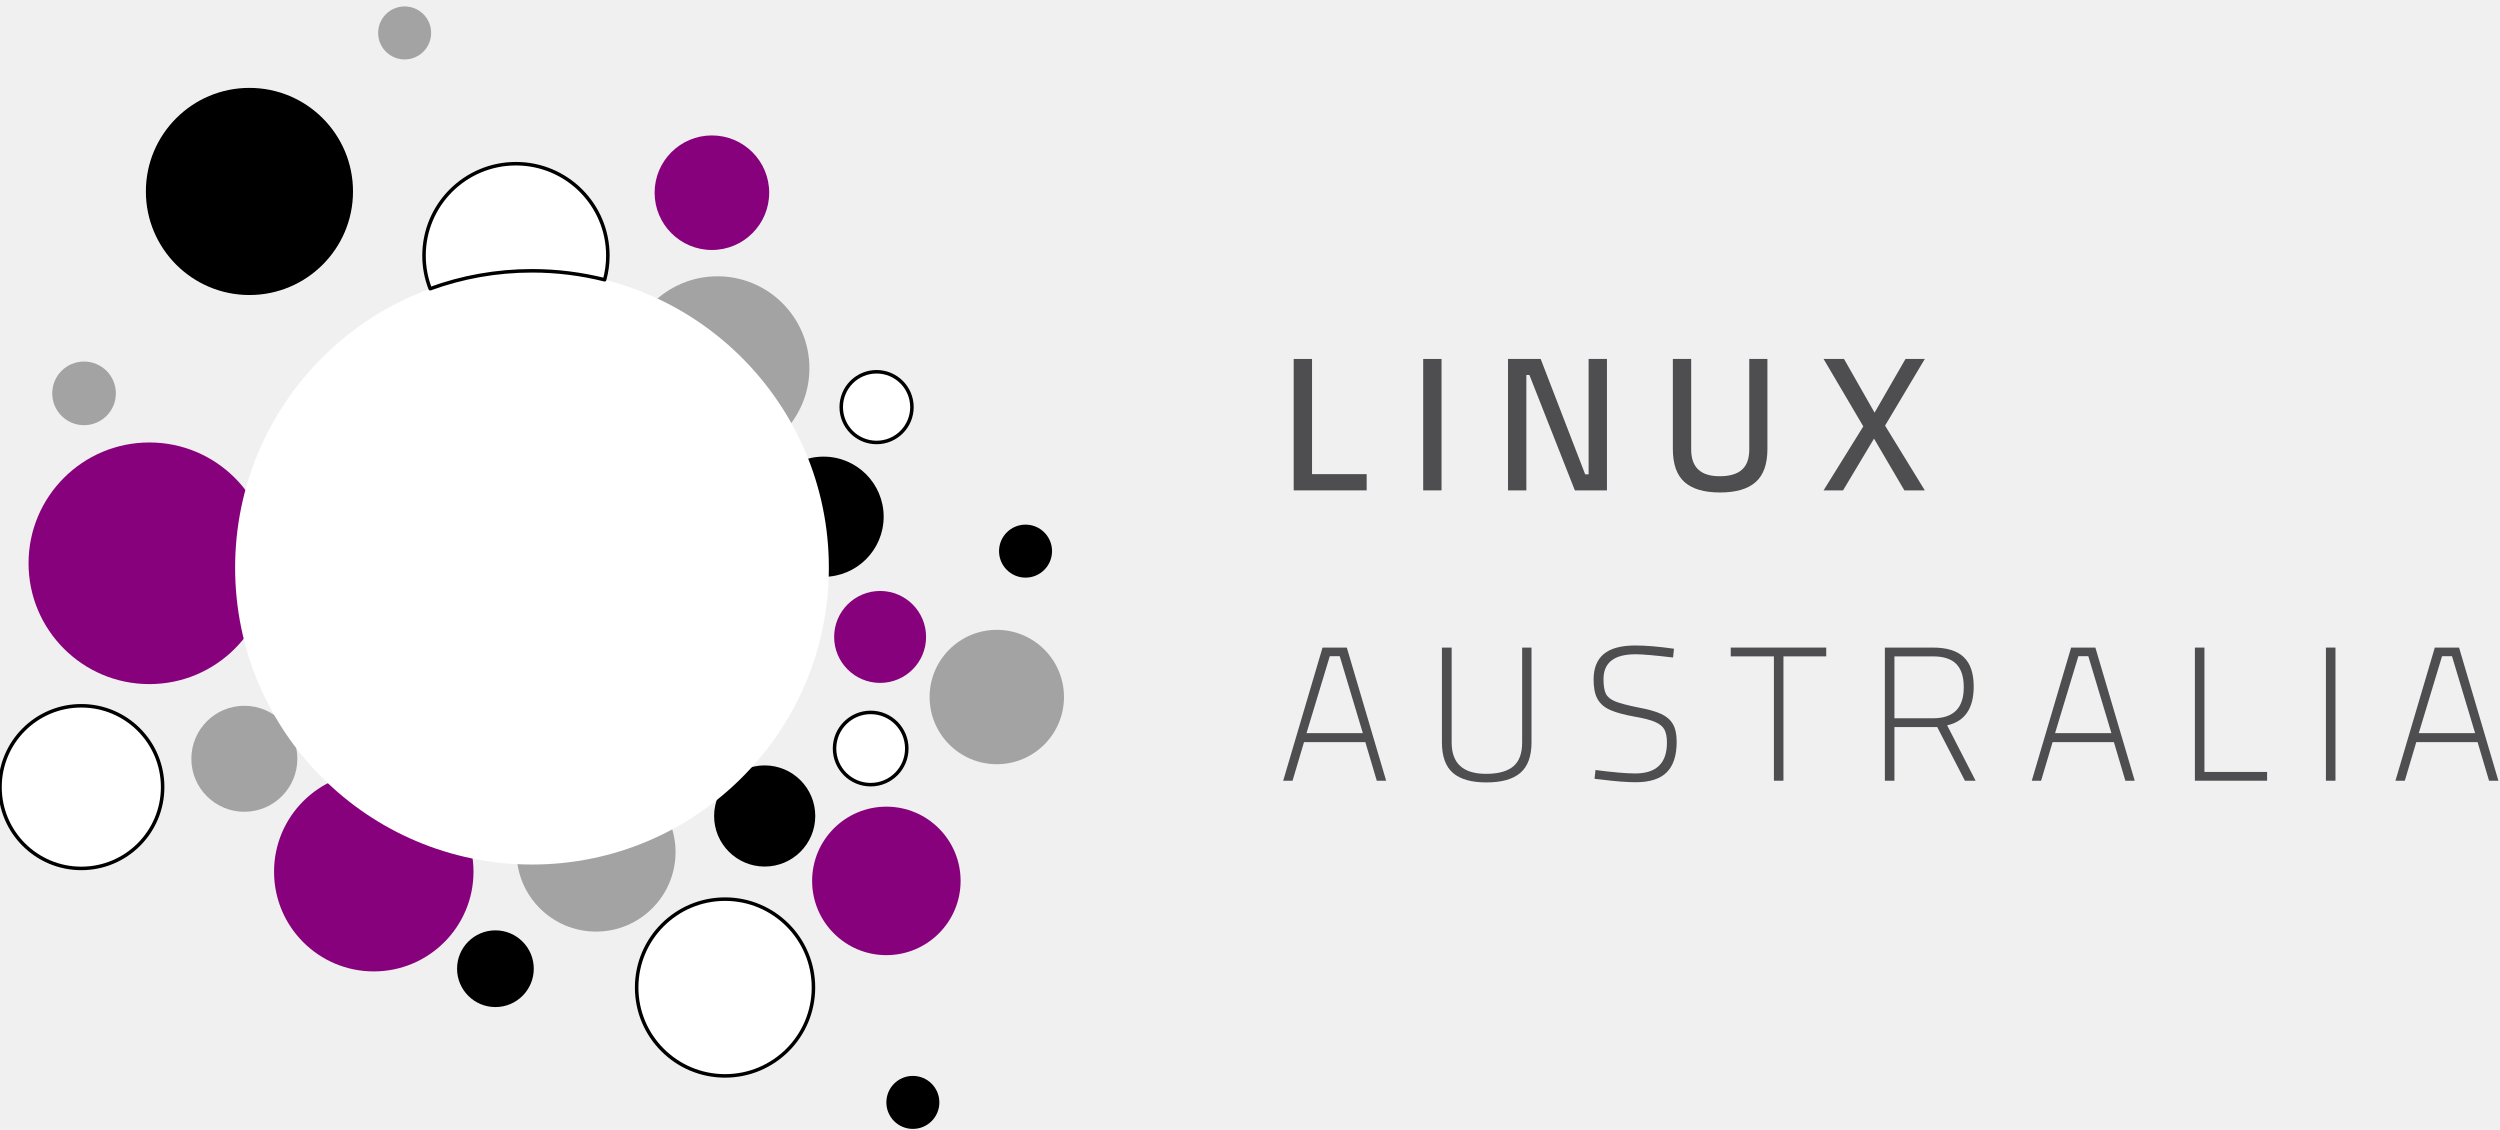
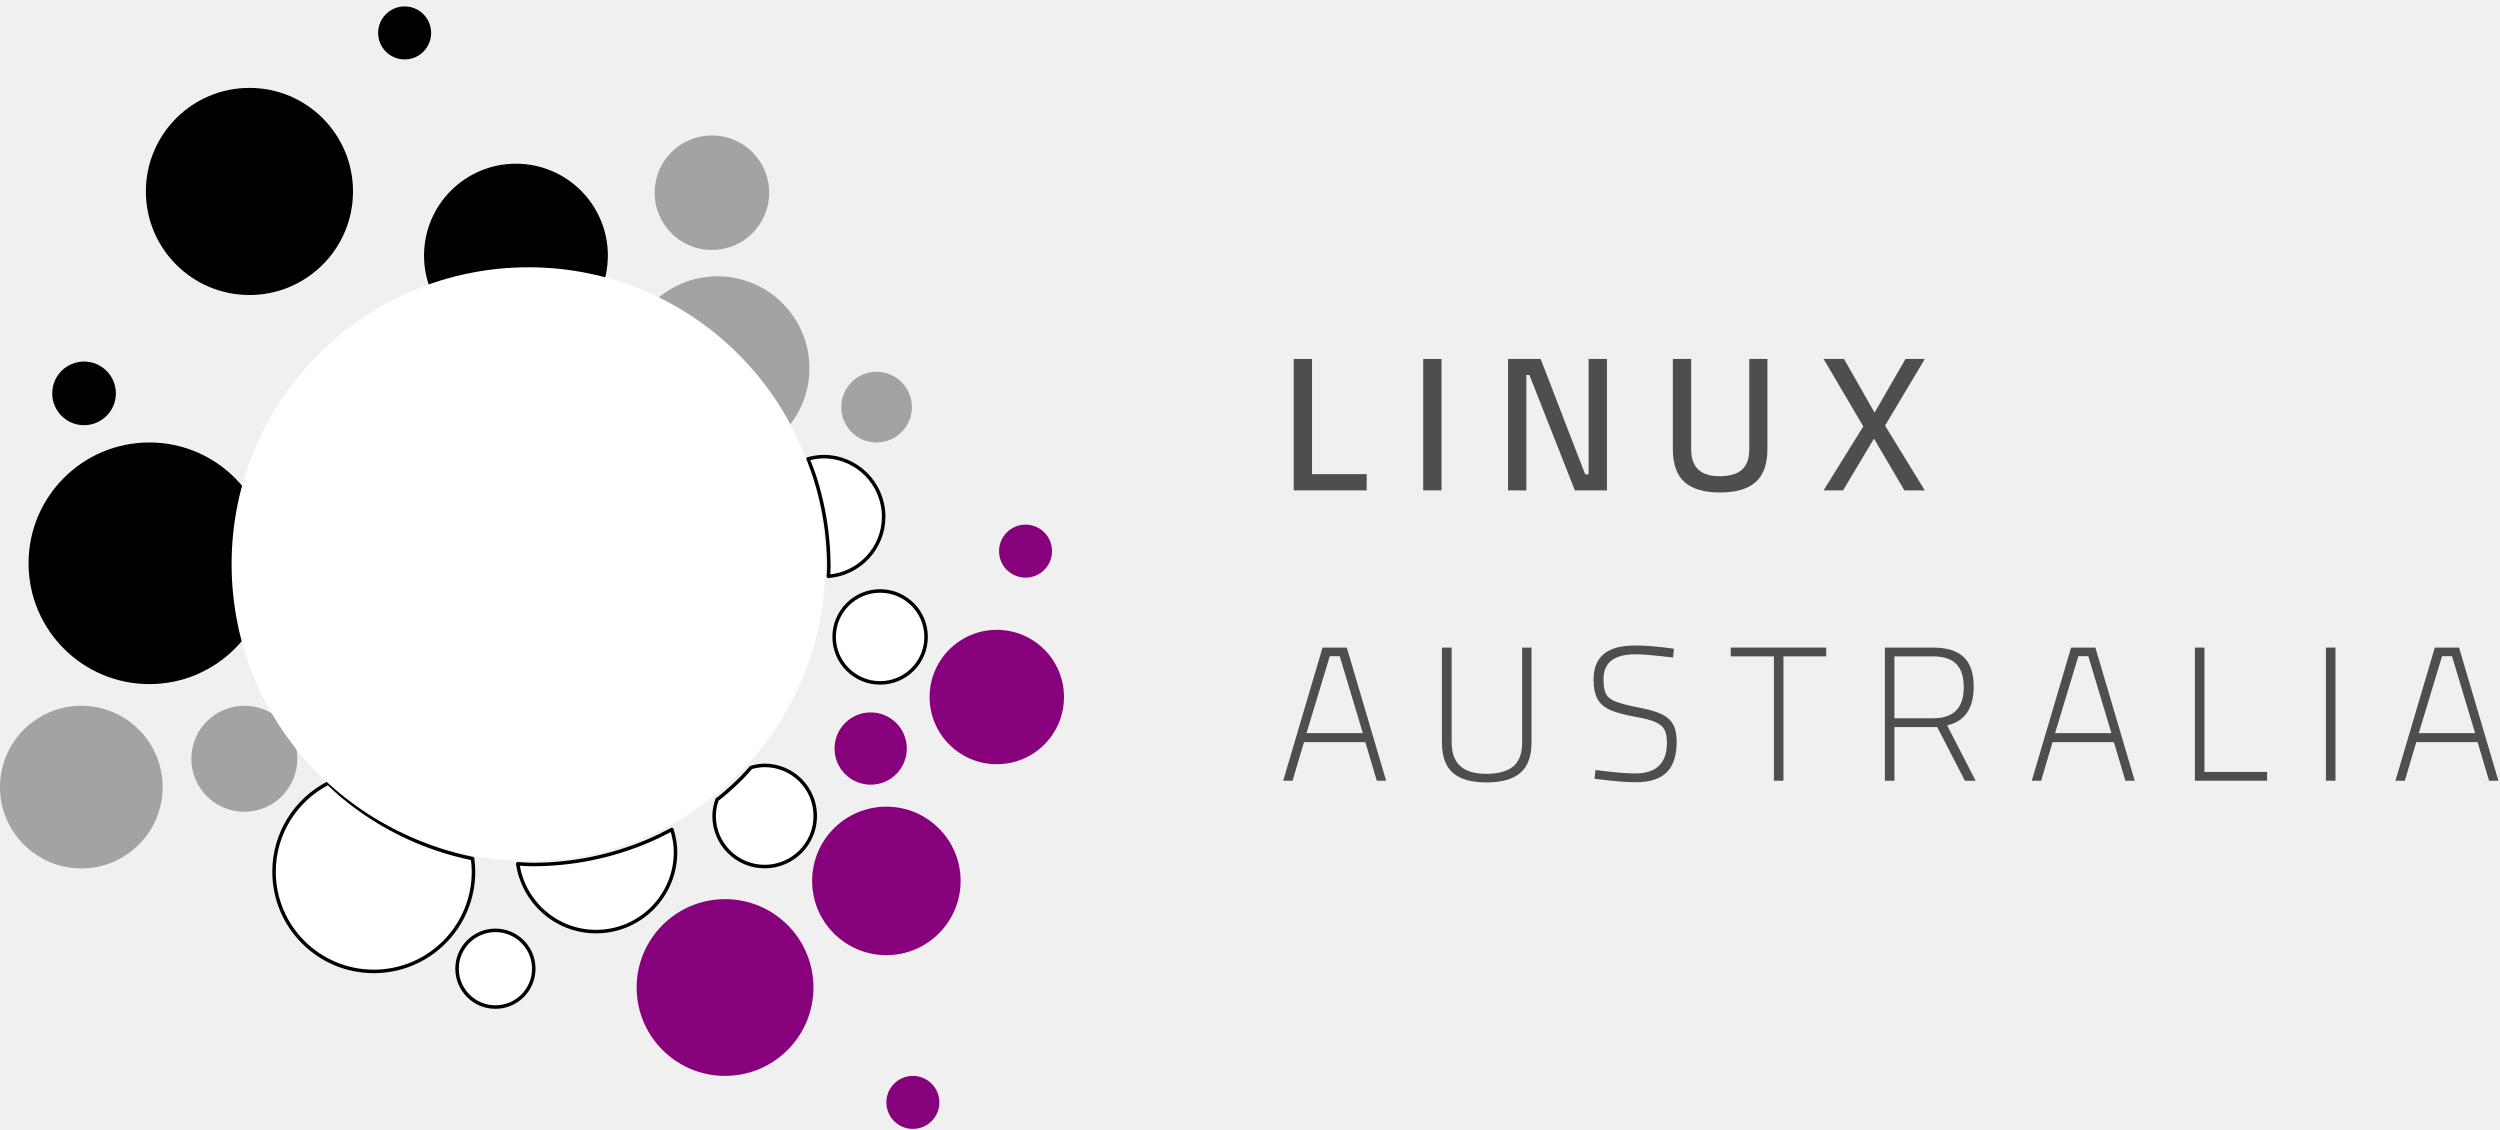
<svg xmlns="http://www.w3.org/2000/svg" width="100%" height="100%" viewBox="0 0 1421 642" version="1.1" xml:space="preserve" style="fill-rule:evenodd;clip-rule:evenodd;stroke-linejoin:round;stroke-miterlimit:1.414;" id="svg1045">
  <defs id="defs1049">
        
        
        
        
        
        
        
        
        
        
        
        
        
        
        
        
        
        
        
        
        
        
        
        
        
        
        
        
        
        
        
        
        
        
        
        
        
        
        
        
        
        
        
        
        
    </defs>
-   <path id="path953" style="fill:#ad0d94;fill-rule:nonzero;stroke-width:4.167" d="m 391.738,269.592 c 13.321,0 24.117,10.792 24.117,24.117 0,13.313 -10.796,24.113 -24.117,24.113 -13.321,0 -24.117,-10.8 -24.117,-24.113 0,-13.325 10.796,-24.117 24.117,-24.117 z" />
-   <path id="path955" style="fill:#000000;fill-rule:nonzero;stroke-width:0.945;stroke:none;stroke-opacity:1;stroke-miterlimit:1.414;stroke-dasharray:none" d="m 468.109,259.546 c 18.871,0 34.163,15.292 34.163,34.158 0,18.867 -15.292,34.167 -34.163,34.167 -18.867,0 -34.163,-15.3 -34.163,-34.167 0,-18.867 15.296,-34.158 34.163,-34.158 z" />
-   <path id="path957" style="fill:#88017c;fill-rule:nonzero;stroke-width:4.167" d="m 500.263,335.904 c 14.421,0 26.125,11.692 26.125,26.129 0,14.429 -11.704,26.129 -26.125,26.129 -14.433,0 -26.138,-11.7 -26.138,-26.129 0,-14.438 11.704,-26.129 26.138,-26.129 z" />
-   <path id="path959" style="fill:#ffffff;fill-rule:nonzero;stroke-width:2;stroke:#000000;stroke-opacity:1;stroke-miterlimit:1.414;stroke-dasharray:none" d="m 498.25,211.313 c 11.096,0 20.092,8.996 20.092,20.096 0,11.096 -8.996,20.092 -20.092,20.092 -11.1,0 -20.092,-8.996 -20.092,-20.092 0,-11.1 8.992,-20.096 20.092,-20.096 z" />
-   <path id="path961" style="fill:#a3a3a3;fill-rule:nonzero;stroke-width:0.945;stroke:none;stroke-opacity:1;stroke-miterlimit:1.414;stroke-dasharray:none" d="m 407.817,157.05 c 28.854,0 52.254,23.392 52.254,52.25 0,28.854 -23.4,52.25 -52.254,52.25 -28.858,0 -52.254,-23.396 -52.254,-52.25 0,-28.858 23.396,-52.25 52.254,-52.25 z" />
-   <path id="path963" style="fill:#ad0d94;fill-rule:nonzero;stroke-width:4.167" d="m 329.438,217.342 c 9.992,0 18.092,8.092 18.092,18.083 0,9.988 -8.1,18.088 -18.092,18.088 -9.983,0 -18.083,-8.1 -18.083,-18.088 0,-9.992 8.1,-18.083 18.083,-18.083 z" />
-   <path id="path965" style="fill:#a3a3a3;fill-rule:nonzero;stroke-width:4.167" d="m 47.771,205.5 c 9.988,0 18.092,8.1 18.092,18.096 0,9.983 -8.104,18.083 -18.092,18.083 -9.992,0 -18.088,-8.1 -18.088,-18.083 0,-9.996 8.096,-18.096 18.088,-18.096 z" />
-   <path id="path967" style="fill:#a3a3a3;fill-rule:nonzero;stroke-width:4.167" d="m 566.575,358 c 21.1,0 38.196,17.104 38.196,38.188 0,21.096 -17.096,38.192 -38.196,38.192 -21.079,0 -38.188,-17.096 -38.188,-38.192 0,-21.083 17.108,-38.188 38.188,-38.188 z" />
-   <path id="path969" style="fill:#88017c;fill-rule:nonzero;stroke-width:4.167" d="m 404.646,76.975 c 17.979,0 32.563,14.575 32.563,32.558 0,17.979 -14.583,32.558 -32.563,32.558 -17.983,0 -32.563,-14.579 -32.563,-32.558 0,-17.983 14.579,-32.558 32.563,-32.558 z" />
-   <path id="path973" style="fill:#ad0d94;fill-rule:nonzero;stroke-width:4.167" d="m 275.179,225.379 c 7.763,0 14.063,6.3 14.063,14.063 0,7.775 -6.3,14.071 -14.063,14.071 -7.775,0 -14.071,-6.296 -14.071,-14.071 0,-7.763 6.296,-14.063 14.071,-14.063 z" />
-   <path id="path975" style="fill:#ffffff;fill-rule:nonzero;stroke-width:2;stroke:#000000;stroke-opacity:1;stroke-miterlimit:1.414;stroke-dasharray:none" d="m 46.217,401.167 c 25.529,0 46.229,20.692 46.229,46.221 0,25.525 -20.7,46.221 -46.229,46.221 C 20.688,493.609 0,472.913 0,447.388 0,421.859 20.688,401.167 46.217,401.167 Z" />
+   <path style="fill:#ffffff;fill-rule:nonzero;stroke-width:2;stroke:#000000;stroke-opacity:1;stroke-miterlimit:1.414;stroke-dasharray:none;fill-opacity:1" d="M 470.873 327.594 C 488.428 326.163 502.271 311.625 502.271 293.705 C 502.271 274.838 486.98 259.547 468.109 259.547 C 465.034 259.547 462.11 260.084 459.275 260.846 C 460.788 264.681 462.301 268.517 463.535 272.484 C 465.179 277.768 466.57 283.164 467.693 288.656 C 468.817 294.148 469.674 299.738 470.25 305.41 C 470.826 311.083 471.121 316.838 471.121 322.662 C 471.121 324.327 470.921 325.94 470.873 327.594 z " id="path4642" />
+   <path id="path957" style="fill:#ffffff;fill-rule:nonzero;stroke-width:2;fill-opacity:1;stroke:#000000;stroke-opacity:1;stroke-miterlimit:1.414;stroke-dasharray:none" d="m 500.263,335.904 c 14.421,0 26.125,11.692 26.125,26.129 0,14.429 -11.704,26.129 -26.125,26.129 -14.433,0 -26.138,-11.7 -26.138,-26.129 0,-14.438 11.704,-26.129 26.138,-26.129 z" />
+   <path id="path959" style="fill:#a3a3a3;fill-rule:nonzero;stroke-width:2;stroke:none;stroke-opacity:1;stroke-miterlimit:1.414;stroke-dasharray:none;fill-opacity:1" d="m 498.25,211.313 c 11.096,0 20.092,8.996 20.092,20.096 0,11.096 -8.996,20.092 -20.092,20.092 -11.1,0 -20.092,-8.996 -20.092,-20.092 0,-11.1 8.992,-20.096 20.092,-20.096 z" />
+   <path id="path961" style="fill:#a3a3a3;fill-rule:nonzero;stroke-width:0.945;stroke:none;stroke-opacity:1;stroke-miterlimit:1.414;stroke-dasharray:none;fill-opacity:1" d="m 407.817,157.05 c 28.854,0 52.254,23.392 52.254,52.25 0,28.854 -23.4,52.25 -52.254,52.25 -28.858,0 -52.254,-23.396 -52.254,-52.25 0,-28.858 23.396,-52.25 52.254,-52.25 z" />
+   <path id="path965" style="fill:#000000;fill-rule:nonzero;stroke-width:4.167;fill-opacity:1" d="m 47.771,205.5 c 9.988,0 18.092,8.1 18.092,18.096 0,9.983 -8.104,18.083 -18.092,18.083 -9.992,0 -18.088,-8.1 -18.088,-18.083 0,-9.996 8.096,-18.096 18.088,-18.096 z" />
+   <path id="path967" style="fill:#88017c;fill-rule:nonzero;stroke-width:4.167;fill-opacity:1;stroke:none" d="m 566.575,358 c 21.1,0 38.196,17.104 38.196,38.188 0,21.096 -17.096,38.192 -38.196,38.192 -21.079,0 -38.188,-17.096 -38.188,-38.192 0,-21.083 17.108,-38.188 38.188,-38.188 z" />
+   <path id="path969" style="fill:#a3a3a3;fill-rule:nonzero;stroke-width:4.167;fill-opacity:1" d="m 404.646,76.975 c 17.979,0 32.563,14.575 32.563,32.558 0,17.979 -14.583,32.558 -32.563,32.558 -17.983,0 -32.563,-14.579 -32.563,-32.558 0,-17.983 14.579,-32.558 32.563,-32.558 z" />
+   <path id="path975" style="fill:#a3a3a3;fill-rule:nonzero;stroke-width:2;stroke:none;stroke-opacity:1;stroke-miterlimit:1.414;stroke-dasharray:none;fill-opacity:1" d="m 46.217,401.167 c 25.529,0 46.229,20.692 46.229,46.221 0,25.525 -20.7,46.221 -46.229,46.221 C 20.688,493.609 0,472.913 0,447.388 0,421.859 20.688,401.167 46.217,401.167 Z" />
  <path id="path977" style="fill:#000000;fill-rule:nonzero;stroke-width:0.945;stroke:none;stroke-opacity:1;stroke-miterlimit:1.414;stroke-dasharray:none" d="m 141.783,49.954 c 32.517,0 58.867,26.358 58.867,58.867 0,32.508 -26.35,58.871 -58.867,58.871 -32.508,0 -58.867,-26.363 -58.867,-58.871 0,-32.508 26.358,-58.867 58.867,-58.867 z" />
-   <path id="path979" style="fill:#ad0d94;fill-rule:nonzero;stroke-width:4.167" d="m 190.338,290.829 c 8.429,0 15.263,6.833 15.263,15.263 0,8.429 -6.833,15.263 -15.263,15.263 -8.429,0 -15.263,-6.833 -15.263,-15.263 0,-8.429 6.833,-15.263 15.263,-15.263 z" />
-   <path id="path981" style="fill:#88017c;fill-rule:nonzero;stroke-width:4.167" d="m 84.9,251.496 c 37.929,0 68.671,30.742 68.671,68.671 0,37.929 -30.742,68.679 -68.671,68.679 -37.929,0 -68.671,-30.75 -68.671,-68.679 0,-37.929 30.742,-68.671 68.671,-68.671 z" />
+   <path id="path981" style="fill:#000000;fill-rule:nonzero;stroke-width:4.167;fill-opacity:1" d="m 84.9,251.496 c 37.929,0 68.671,30.742 68.671,68.671 0,37.929 -30.742,68.679 -68.671,68.679 -37.929,0 -68.671,-30.75 -68.671,-68.679 0,-37.929 30.742,-68.671 68.671,-68.671 z" />
  <path id="path983" style="fill:#88017c;fill-rule:nonzero;stroke-width:0.945;stroke:none;stroke-opacity:1;stroke-miterlimit:1.414;stroke-dasharray:none" d="m 503.817,458.505 c 23.3,0 42.192,18.896 42.192,42.2 0,23.308 -18.892,42.204 -42.192,42.204 -23.317,0 -42.208,-18.896 -42.208,-42.204 0,-23.304 18.892,-42.2 42.208,-42.2 z" />
-   <path id="path985" style="fill:#ffffff;fill-rule:nonzero;stroke-width:2;stroke:#000000;stroke-opacity:1;stroke-miterlimit:1.414;stroke-dasharray:none" d="m 412.121,511.067 c 27.746,0 50.246,22.492 50.246,50.233 0,27.746 -22.5,50.238 -50.246,50.238 -27.746,0 -50.246,-22.492 -50.246,-50.238 0,-27.742 22.5,-50.233 50.246,-50.233 z" />
-   <path id="path987" style="fill:#88017c;fill-rule:nonzero;stroke-width:4.167" d="m 212.454,438.796 c 31.304,0 56.683,25.375 56.683,56.679 0,31.3 -25.379,56.679 -56.683,56.679 -31.308,0 -56.683,-25.379 -56.683,-56.679 0,-31.304 25.375,-56.679 56.683,-56.679 z" />
-   <path id="path989" style="fill:#000000;fill-rule:nonzero;stroke-width:4.167" d="m 281.592,528.813 c 12.046,0 21.804,9.763 21.804,21.8 0,12.042 -9.758,21.804 -21.804,21.804 -12.038,0 -21.8,-9.762 -21.8,-21.804 0,-12.038 9.763,-21.8 21.8,-21.8 z" />
-   <path id="path991" style="fill:#ffffff;fill-rule:nonzero;stroke-width:2;stroke:#000000;stroke-opacity:1;stroke-miterlimit:1.414;stroke-dasharray:none" d="m 494.884,404.934 c 11.358,0 20.542,9.192 20.542,20.533 0,11.346 -9.183,20.538 -20.542,20.538 -11.338,0 -20.533,-9.192 -20.533,-20.538 0,-11.342 9.196,-20.533 20.533,-20.533 z" />
-   <path id="path993" style="fill:#000000;fill-rule:nonzero;stroke-width:4.167" d="m 434.642,435.055 c 15.879,0 28.758,12.875 28.758,28.754 0,15.875 -12.879,28.746 -28.758,28.746 -15.871,0 -28.742,-12.871 -28.742,-28.746 0,-15.879 12.871,-28.754 28.742,-28.754 z" />
-   <path id="path995" style="fill:#ad0d94;fill-rule:nonzero;stroke-width:4.167" d="m 347.009,398.088 c 8.321,0 15.063,6.746 15.063,15.067 0,8.308 -6.742,15.054 -15.063,15.054 -8.321,0 -15.067,-6.746 -15.067,-15.054 0,-8.321 6.746,-15.067 15.067,-15.067 z" />
-   <path id="path997" style="fill:#a3a3a3;fill-rule:nonzero;stroke-width:0.945;stroke:none;stroke-opacity:1;stroke-miterlimit:1.414;stroke-dasharray:none" d="m 338.8,439.163 c 24.958,0 45.179,20.229 45.179,45.175 0,24.954 -20.221,45.179 -45.179,45.179 -24.958,0 -45.183,-20.225 -45.183,-45.179 0,-24.946 20.225,-45.175 45.183,-45.175 z" />
-   <path id="path999" style="fill:#ad0d94;fill-rule:nonzero;stroke-width:4.167" d="m 270.334,415.888 c 10.588,0 19.171,8.583 19.171,19.167 0,10.579 -8.583,19.175 -19.171,19.175 -10.583,0 -19.167,-8.596 -19.167,-19.175 0,-10.583 8.583,-19.167 19.167,-19.167 z" />
-   <path id="path1001" style="fill:#ad0d94;fill-rule:nonzero;stroke-width:4.167" d="m 221.042,395.346 c 9.083,0 16.433,7.358 16.433,16.433 0,9.071 -7.35,16.433 -16.433,16.433 -9.067,0 -16.433,-7.362 -16.433,-16.433 0,-9.075 7.367,-16.433 16.433,-16.433 z" />
-   <path id="path1003" style="fill:#ad0d94;fill-rule:nonzero;stroke-width:4.167" d="m 186.817,340.579 c 9.833,0 17.8,7.967 17.8,17.796 0,9.838 -7.967,17.808 -17.8,17.808 -9.833,0 -17.804,-7.971 -17.804,-17.808 0,-9.829 7.971,-17.796 17.804,-17.796 z" />
-   <path id="path1005" style="fill:#a3a3a3;fill-rule:nonzero;stroke-width:4.167" d="m 138.888,401.167 c 16.638,0 30.125,13.479 30.125,30.117 0,16.638 -13.488,30.129 -30.125,30.129 -16.638,0 -30.125,-13.492 -30.125,-30.129 0,-16.638 13.488,-30.117 30.125,-30.117 z" />
-   <path id="path1007" style="fill:#000000;fill-rule:nonzero;stroke-width:0.945;stroke:none;stroke-opacity:1;stroke-miterlimit:1.414;stroke-dasharray:none" d="m 582.921,298.196 c 8.321,0 15.058,6.746 15.058,15.067 0,8.317 -6.738,15.063 -15.058,15.063 -8.325,0 -15.067,-6.746 -15.067,-15.063 0,-8.321 6.742,-15.067 15.067,-15.067 z" />
-   <path id="path1009" style="fill:#a3a3a3;fill-rule:nonzero;stroke-width:4.167" d="m 230,3.65 c 8.321,0 15.058,6.75 15.058,15.071 0,8.317 -6.738,15.063 -15.058,15.063 -8.321,0 -15.067,-6.746 -15.067,-15.063 0,-8.321 6.746,-15.071 15.067,-15.071 z" />
-   <path id="path1011" style="fill:#000000;fill-rule:nonzero;stroke-width:4.167" d="m 518.871,611.538 c 8.321,0 15.063,6.746 15.063,15.067 0,8.317 -6.742,15.063 -15.063,15.063 -8.321,0 -15.063,-6.746 -15.063,-15.063 0,-8.321 6.742,-15.067 15.063,-15.067 z" />
+   <path id="path985" style="fill:#88017c;fill-rule:nonzero;stroke-width:2;stroke:none;stroke-opacity:1;stroke-miterlimit:1.414;stroke-dasharray:none;fill-opacity:1" d="m 412.121,511.067 c 27.746,0 50.246,22.492 50.246,50.233 0,27.746 -22.5,50.238 -50.246,50.238 -27.746,0 -50.246,-22.492 -50.246,-50.238 0,-27.742 22.5,-50.233 50.246,-50.233 z" />
+   <path style="fill:#ffffff;fill-rule:nonzero;stroke-width:2;fill-opacity:1;stroke:#000000;stroke-opacity:1;stroke-miterlimit:1.414;stroke-dasharray:none" d="M 186.518 445.113 C 168.268 454.529 155.771 473.525 155.771 495.475 C 155.771 526.775 181.147 552.154 212.455 552.154 C 243.759 552.154 269.139 526.775 269.139 495.475 C 269.139 492.936 268.913 490.456 268.59 488.006 C 268.52 487.992 268.447 487.987 268.377 487.973 C 262.885 486.849 257.489 485.458 252.205 483.814 C 246.921 482.171 241.75 480.275 236.703 478.141 C 231.656 476.006 226.735 473.633 221.953 471.035 C 217.171 468.438 212.529 465.614 208.041 462.582 C 203.553 459.55 199.218 456.308 195.051 452.869 C 192.083 450.42 189.31 447.756 186.518 445.113 z " id="path4587" />
+   <path id="path989" style="fill:#ffffff;fill-rule:nonzero;stroke-width:2;fill-opacity:1;stroke:#000000;stroke-opacity:1;stroke-miterlimit:1.414;stroke-dasharray:none" d="m 281.592,528.813 c 12.046,0 21.804,9.763 21.804,21.8 0,12.042 -9.758,21.804 -21.804,21.804 -12.038,0 -21.8,-9.762 -21.8,-21.804 0,-12.038 9.763,-21.8 21.8,-21.8 z" />
+   <path id="path991" style="fill:#88017c;fill-rule:nonzero;stroke-width:2;stroke:none;stroke-opacity:1;stroke-miterlimit:1.414;stroke-dasharray:none;fill-opacity:1" d="m 494.884,404.934 c 11.358,0 20.542,9.192 20.542,20.533 0,11.346 -9.183,20.538 -20.542,20.538 -11.338,0 -20.533,-9.192 -20.533,-20.538 0,-11.342 9.196,-20.533 20.533,-20.533 z" />
+   <path style="fill:#ffffff;fill-rule:nonzero;stroke-width:2;fill-opacity:1;stroke:#000000;stroke-opacity:1;stroke-miterlimit:1.414;stroke-dasharray:none" d="M 407.588 454.461 C 406.57 457.406 405.9 460.517 405.9 463.809 C 405.9 479.684 418.772 492.555 434.643 492.555 C 450.522 492.555 463.4 479.684 463.4 463.809 C 463.4 447.929 450.522 435.055 434.643 435.055 C 431.948 435.055 429.39 435.546 426.916 436.24 C 425.173 438.15 423.527 440.15 421.699 441.979 C 417.882 445.795 413.884 449.43 409.717 452.869 C 409.034 453.433 408.28 453.908 407.588 454.461 z " id="path4624" />
+   <path style="fill:#ffffff;fill-rule:nonzero;stroke-width:2;stroke:#000000;stroke-opacity:1;stroke-miterlimit:1.414;stroke-dasharray:none;fill-opacity:1" d="M 294.287 490.992 C 297.527 512.764 316.122 529.518 338.801 529.518 C 363.759 529.518 383.979 509.292 383.979 484.338 C 383.979 479.838 383.121 475.58 381.896 471.479 C 377.396 473.888 372.797 476.139 368.064 478.141 C 363.018 480.275 357.844 482.171 352.561 483.814 C 347.277 485.458 341.883 486.849 336.391 487.973 C 330.898 489.097 325.309 489.953 319.637 490.529 C 313.964 491.105 308.207 491.4 302.383 491.4 C 299.65 491.4 296.988 491.121 294.287 490.992 z " id="path4606" />
+   <path id="path1005" style="fill:#a3a3a3;fill-rule:nonzero;stroke-width:4.167;fill-opacity:1" d="m 138.888,401.167 c 16.638,0 30.125,13.479 30.125,30.117 0,16.638 -13.488,30.129 -30.125,30.129 -16.638,0 -30.125,-13.492 -30.125,-30.129 0,-16.638 13.488,-30.117 30.125,-30.117 z" />
+   <path id="path1007" style="fill:#88017c;fill-rule:nonzero;stroke-width:0.945;stroke:none;stroke-opacity:1;stroke-miterlimit:1.414;stroke-dasharray:none;fill-opacity:1" d="m 582.921,298.196 c 8.321,0 15.058,6.746 15.058,15.067 0,8.317 -6.738,15.063 -15.058,15.063 -8.325,0 -15.067,-6.746 -15.067,-15.063 0,-8.321 6.742,-15.067 15.067,-15.067 z" />
+   <path id="path1009" style="fill:#000000;fill-rule:nonzero;stroke-width:4.167;fill-opacity:1" d="m 230,3.65 c 8.321,0 15.058,6.75 15.058,15.071 0,8.317 -6.738,15.063 -15.058,15.063 -8.321,0 -15.067,-6.746 -15.067,-15.063 0,-8.321 6.746,-15.071 15.067,-15.071 z" />
+   <path id="path1011" style="fill:#88017c;fill-rule:nonzero;stroke-width:4.167;fill-opacity:1;stroke:none" d="m 518.871,611.538 c 8.321,0 15.063,6.746 15.063,15.067 0,8.317 -6.742,15.063 -15.063,15.063 -8.321,0 -15.063,-6.746 -15.063,-15.063 0,-8.321 6.742,-15.067 15.063,-15.067 z" />
  <path id="path1015" style="fill:#4e4e50;fill-rule:nonzero;stroke-width:4.167" d="m 776.813,269.5 v 9.229 h -41.479 v -74.7 h 10.425 v 65.471 z" />
  <rect id="rect1017" style="fill:#4e4e50;fill-rule:nonzero;stroke-width:4.167" height="74.7" width="10.421" y="204.029" x="808.946" />
  <path id="path1019" style="fill:#4e4e50;fill-rule:nonzero;stroke-width:4.167" d="m 913.392,204.029 v 74.7 H 895.151 L 869.313,213.154 h -1.738 v 65.575 h -10.421 v -74.7 h 18.563 l 25.3,65.583 h 1.954 v -65.583 z" />
  <path id="path1021" style="fill:#4e4e50;fill-rule:nonzero;stroke-width:4.167" d="m 957.472,274.004 c -4.412,-3.942 -6.621,-10.183 -6.621,-18.725 v -51.25 h 10.421 v 51.467 c 0,10.133 5.396,15.196 16.179,15.196 5.646,0 9.863,-1.229 12.646,-3.688 2.792,-2.458 4.183,-6.296 4.183,-11.508 v -51.467 h 10.317 v 51.25 c 0,8.542 -2.229,14.783 -6.679,18.725 -4.45,3.946 -11.2,5.921 -20.246,5.921 -9.05,0 -15.779,-1.975 -20.2,-5.921 z" />
  <path id="path1023" style="fill:#4e4e50;fill-rule:nonzero;stroke-width:4.167" d="m 1059.101,242.359 -22.583,-38.329 h 11.613 l 17.375,30.513 17.583,-30.513 h 10.971 l -22.587,37.896 22.587,36.804 h -11.621 l -17.258,-29.425 -17.592,29.425 h -11.071 z" />
  <path id="path1025" style="fill:#4e4e50;fill-rule:nonzero;stroke-width:4.167" d="m 761.501,372.971 h -5.646 l -13.246,43.754 h 32.029 z m 14.55,48.854 h -34.85 l -6.517,21.933 h -5.321 l 22.367,-75.675 h 13.792 l 22.363,75.675 h -5.321 z" />
  <path id="path1027" style="fill:#4e4e50;fill-rule:nonzero;stroke-width:4.167" d="m 825.83,439.309 c -4.167,-3.621 -6.242,-9.408 -6.242,-17.371 v -53.854 h 5.533 V 422.042 c 0,11.875 6.521,17.808 19.55,17.808 6.946,0 12.1,-1.408 15.471,-4.233 3.358,-2.825 5.046,-7.346 5.046,-13.575 v -53.958 h 5.321 v 53.854 c 0,7.963 -2.117,13.75 -6.354,17.371 -4.233,3.621 -10.654,5.425 -19.275,5.425 -8.533,0 -14.892,-1.804 -19.05,-5.425 z" />
  <path id="path1029" style="fill:#4e4e50;fill-rule:nonzero;stroke-width:4.167" d="m 910.247,443.109 -3.908,-0.438 0.537,-4.992 c 9.996,1.3 17.517,1.954 22.583,1.954 12.017,0 18.025,-5.829 18.025,-17.483 0,-3.179 -0.471,-5.658 -1.408,-7.433 -0.942,-1.771 -2.7,-3.221 -5.267,-4.342 -2.567,-1.125 -6.388,-2.117 -11.454,-2.987 -6.079,-1.087 -10.767,-2.354 -14.063,-3.8 -3.292,-1.446 -5.696,-3.508 -7.217,-6.192 -1.525,-2.671 -2.279,-6.367 -2.279,-11.071 0,-6.513 1.933,-11.379 5.804,-14.604 3.871,-3.217 9.863,-4.829 17.971,-4.829 5.933,0 13.242,0.617 21.929,1.846 l -0.542,4.996 c -10.275,-1.233 -17.371,-1.85 -21.279,-1.85 -12.158,0 -18.242,4.708 -18.242,14.117 0,3.763 0.454,6.55 1.354,8.358 0.908,1.812 2.7,3.258 5.379,4.346 2.679,1.083 7.092,2.242 13.246,3.471 5.496,1.017 9.771,2.225 12.813,3.638 3.038,1.413 5.267,3.35 6.675,5.813 1.417,2.458 2.117,5.787 2.117,9.988 0,7.817 -1.883,13.604 -5.646,17.367 -3.763,3.767 -9.663,5.646 -17.696,5.646 -4.85,0 -11.329,-0.504 -19.433,-1.517 z" />
  <path id="path1031" style="fill:#4e4e50;fill-rule:nonzero;stroke-width:4.167" d="m 1008.284,373.084 h -24.533 v -5 h 54.283 v 5 h -24.321 v 70.675 h -5.429 z" />
  <path id="path1033" style="fill:#4e4e50;fill-rule:nonzero;stroke-width:4.167" d="m 1098.83,408.259 c 11.579,0 17.375,-5.862 17.375,-17.592 0,-6.004 -1.433,-10.442 -4.292,-13.3 -2.858,-2.858 -7.258,-4.283 -13.192,-4.283 h -21.929 v 35.175 z m -27.467,-40.175 h 27.358 c 7.817,0 13.625,1.792 17.425,5.375 3.8,3.583 5.704,9.179 5.704,16.775 0,12.45 -5.033,19.8 -15.096,22.042 l 16.179,31.483 h -6.079 l -15.742,-30.508 h -24.321 v 30.508 h -5.429 z" />
  <path id="path1035" style="fill:#4e4e50;fill-rule:nonzero;stroke-width:4.167" d="m 1186.993,372.971 h -5.646 l -13.246,43.754 h 32.029 z m 14.546,48.854 h -34.846 l -6.521,21.933 h -5.317 l 22.367,-75.675 h 13.787 l 22.367,75.675 h -5.317 z" />
  <path id="path1037" style="fill:#4e4e50;fill-rule:nonzero;stroke-width:4.167" d="m 1288.618,438.767 v 4.992 h -41.042 v -75.675 h 5.429 v 70.683 z" />
  <rect id="rect1039" style="fill:#4e4e50;fill-rule:nonzero;stroke-width:4.167" height="75.675" width="5.429" y="368.084" x="1322.055" />
  <path id="path1041" style="fill:#4e4e50;fill-rule:nonzero;stroke-width:4.167" d="m 1393.709,372.971 h -5.642 l -13.246,43.754 h 32.029 z m 14.55,48.854 h -34.85 l -6.513,21.933 h -5.325 l 22.371,-75.675 h 13.787 l 22.363,75.675 h -5.317 z" />
-   <path id="path1013-6" style="clip-rule:evenodd;fill:#ffffff;fill-rule:nonzero;stroke-width:4.167;stroke-linejoin:round;stroke-miterlimit:1.414" d="m 302.384,491.4 c 93.192,0 168.738,-75.546 168.738,-168.738 0,-93.192 -75.546,-168.738 -168.738,-168.738 -93.192,0 -168.738,75.546 -168.738,168.738 0,93.192 75.546,168.738 168.738,168.738 z" />
-   <path style="fill:#ffffff;fill-rule:nonzero;stroke-width:2;stroke:#000000;stroke-opacity:1;stroke-miterlimit:1.414;stroke-dasharray:none" d="M 293.264 93.047 C 264.409 93.047 241.018 116.439 241.018 145.297 C 241.018 151.931 242.267 158.27 244.523 164.109 C 262.57 157.522 282.056 153.926 302.383 153.926 C 316.628 153.926 330.458 155.7 343.672 159.023 C 344.861 154.647 345.508 150.049 345.508 145.297 C 345.508 116.439 322.122 93.047 293.264 93.047 z " id="path971" />
+   <path style="fill:#000000;fill-rule:nonzero;stroke-width:2;stroke:none;stroke-opacity:1;stroke-miterlimit:1.414;stroke-dasharray:none;fill-opacity:1" d="M 293.264 93.047 C 264.409 93.047 241.018 116.439 241.018 145.297 C 241.018 151.931 242.267 158.27 244.523 164.109 C 262.57 157.522 282.056 153.926 302.383 153.926 C 316.628 153.926 330.458 155.7 343.672 159.023 C 344.861 154.647 345.508 150.049 345.508 145.297 C 345.508 116.439 322.122 93.047 293.264 93.047 z " id="path971" />
+   <path id="path1013-6-3" style="clip-rule:evenodd;fill:#ffffff;fill-rule:nonzero;stroke-width:4.167;stroke-linejoin:round;stroke-miterlimit:1.414" d="m 300.384,489.4 c 93.192,0 168.738,-75.546 168.738,-168.738 0,-93.192 -75.546,-168.738 -168.738,-168.738 -93.192,0 -168.738,75.546 -168.738,168.738 0,93.192 75.546,168.738 168.738,168.738 z" />
</svg>
